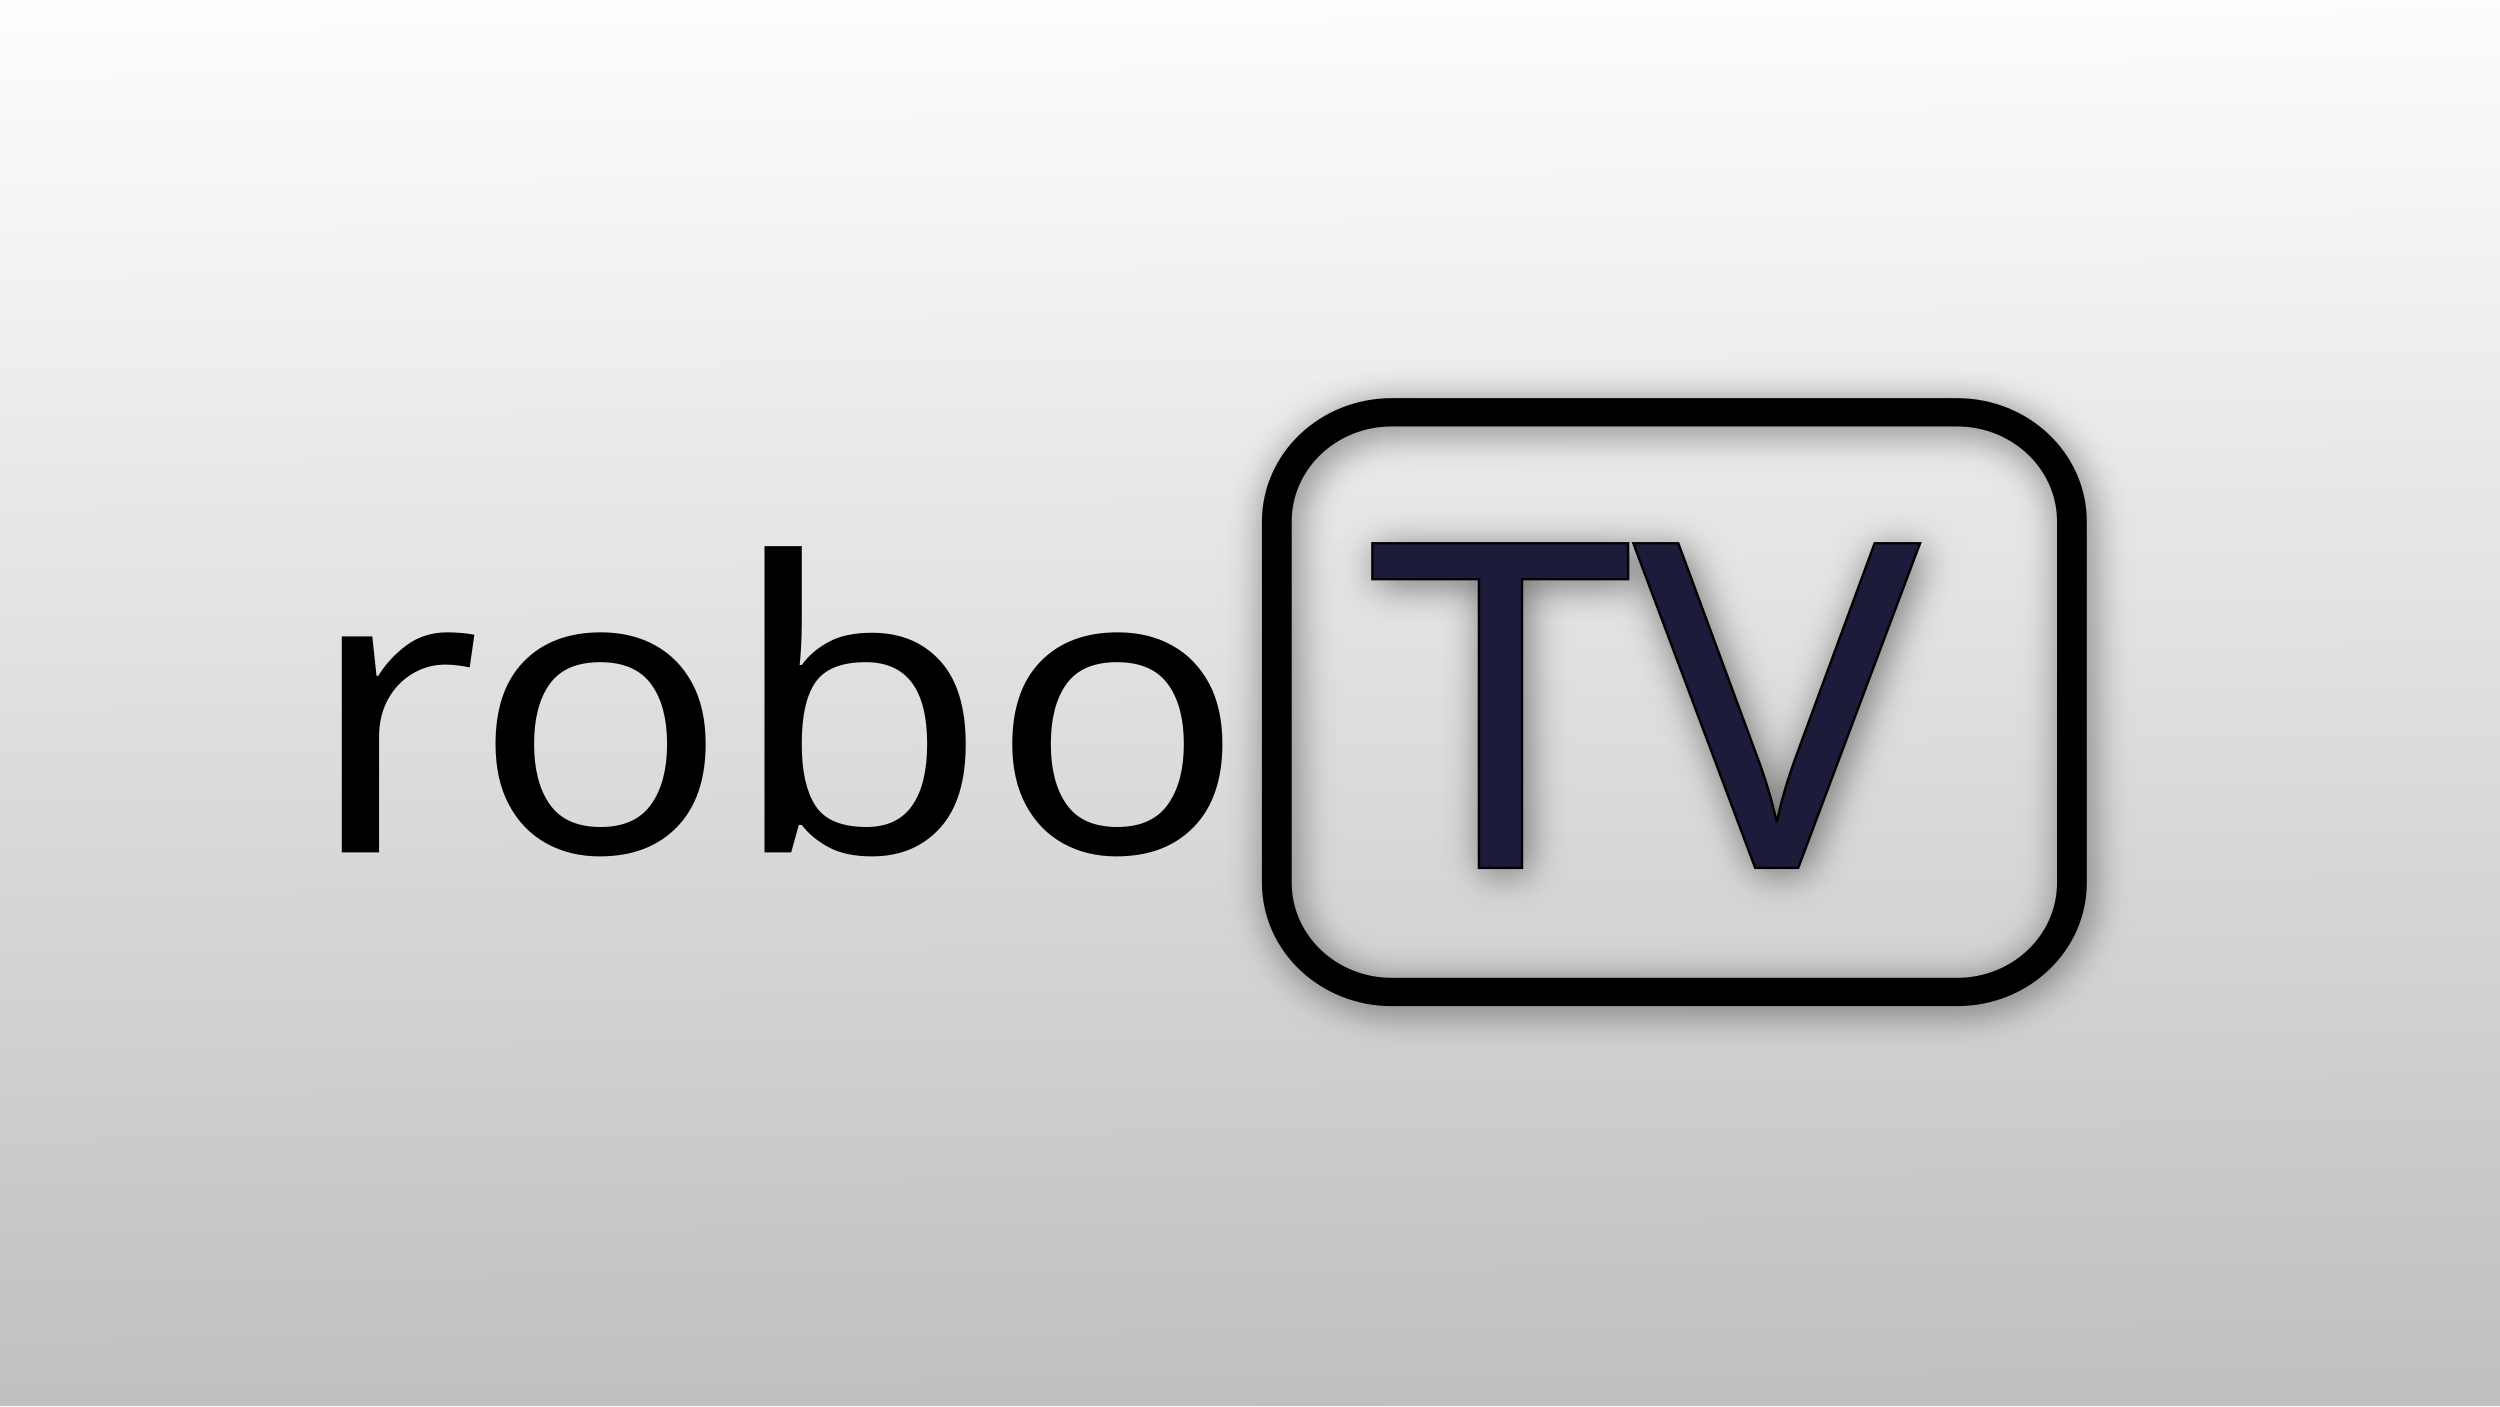
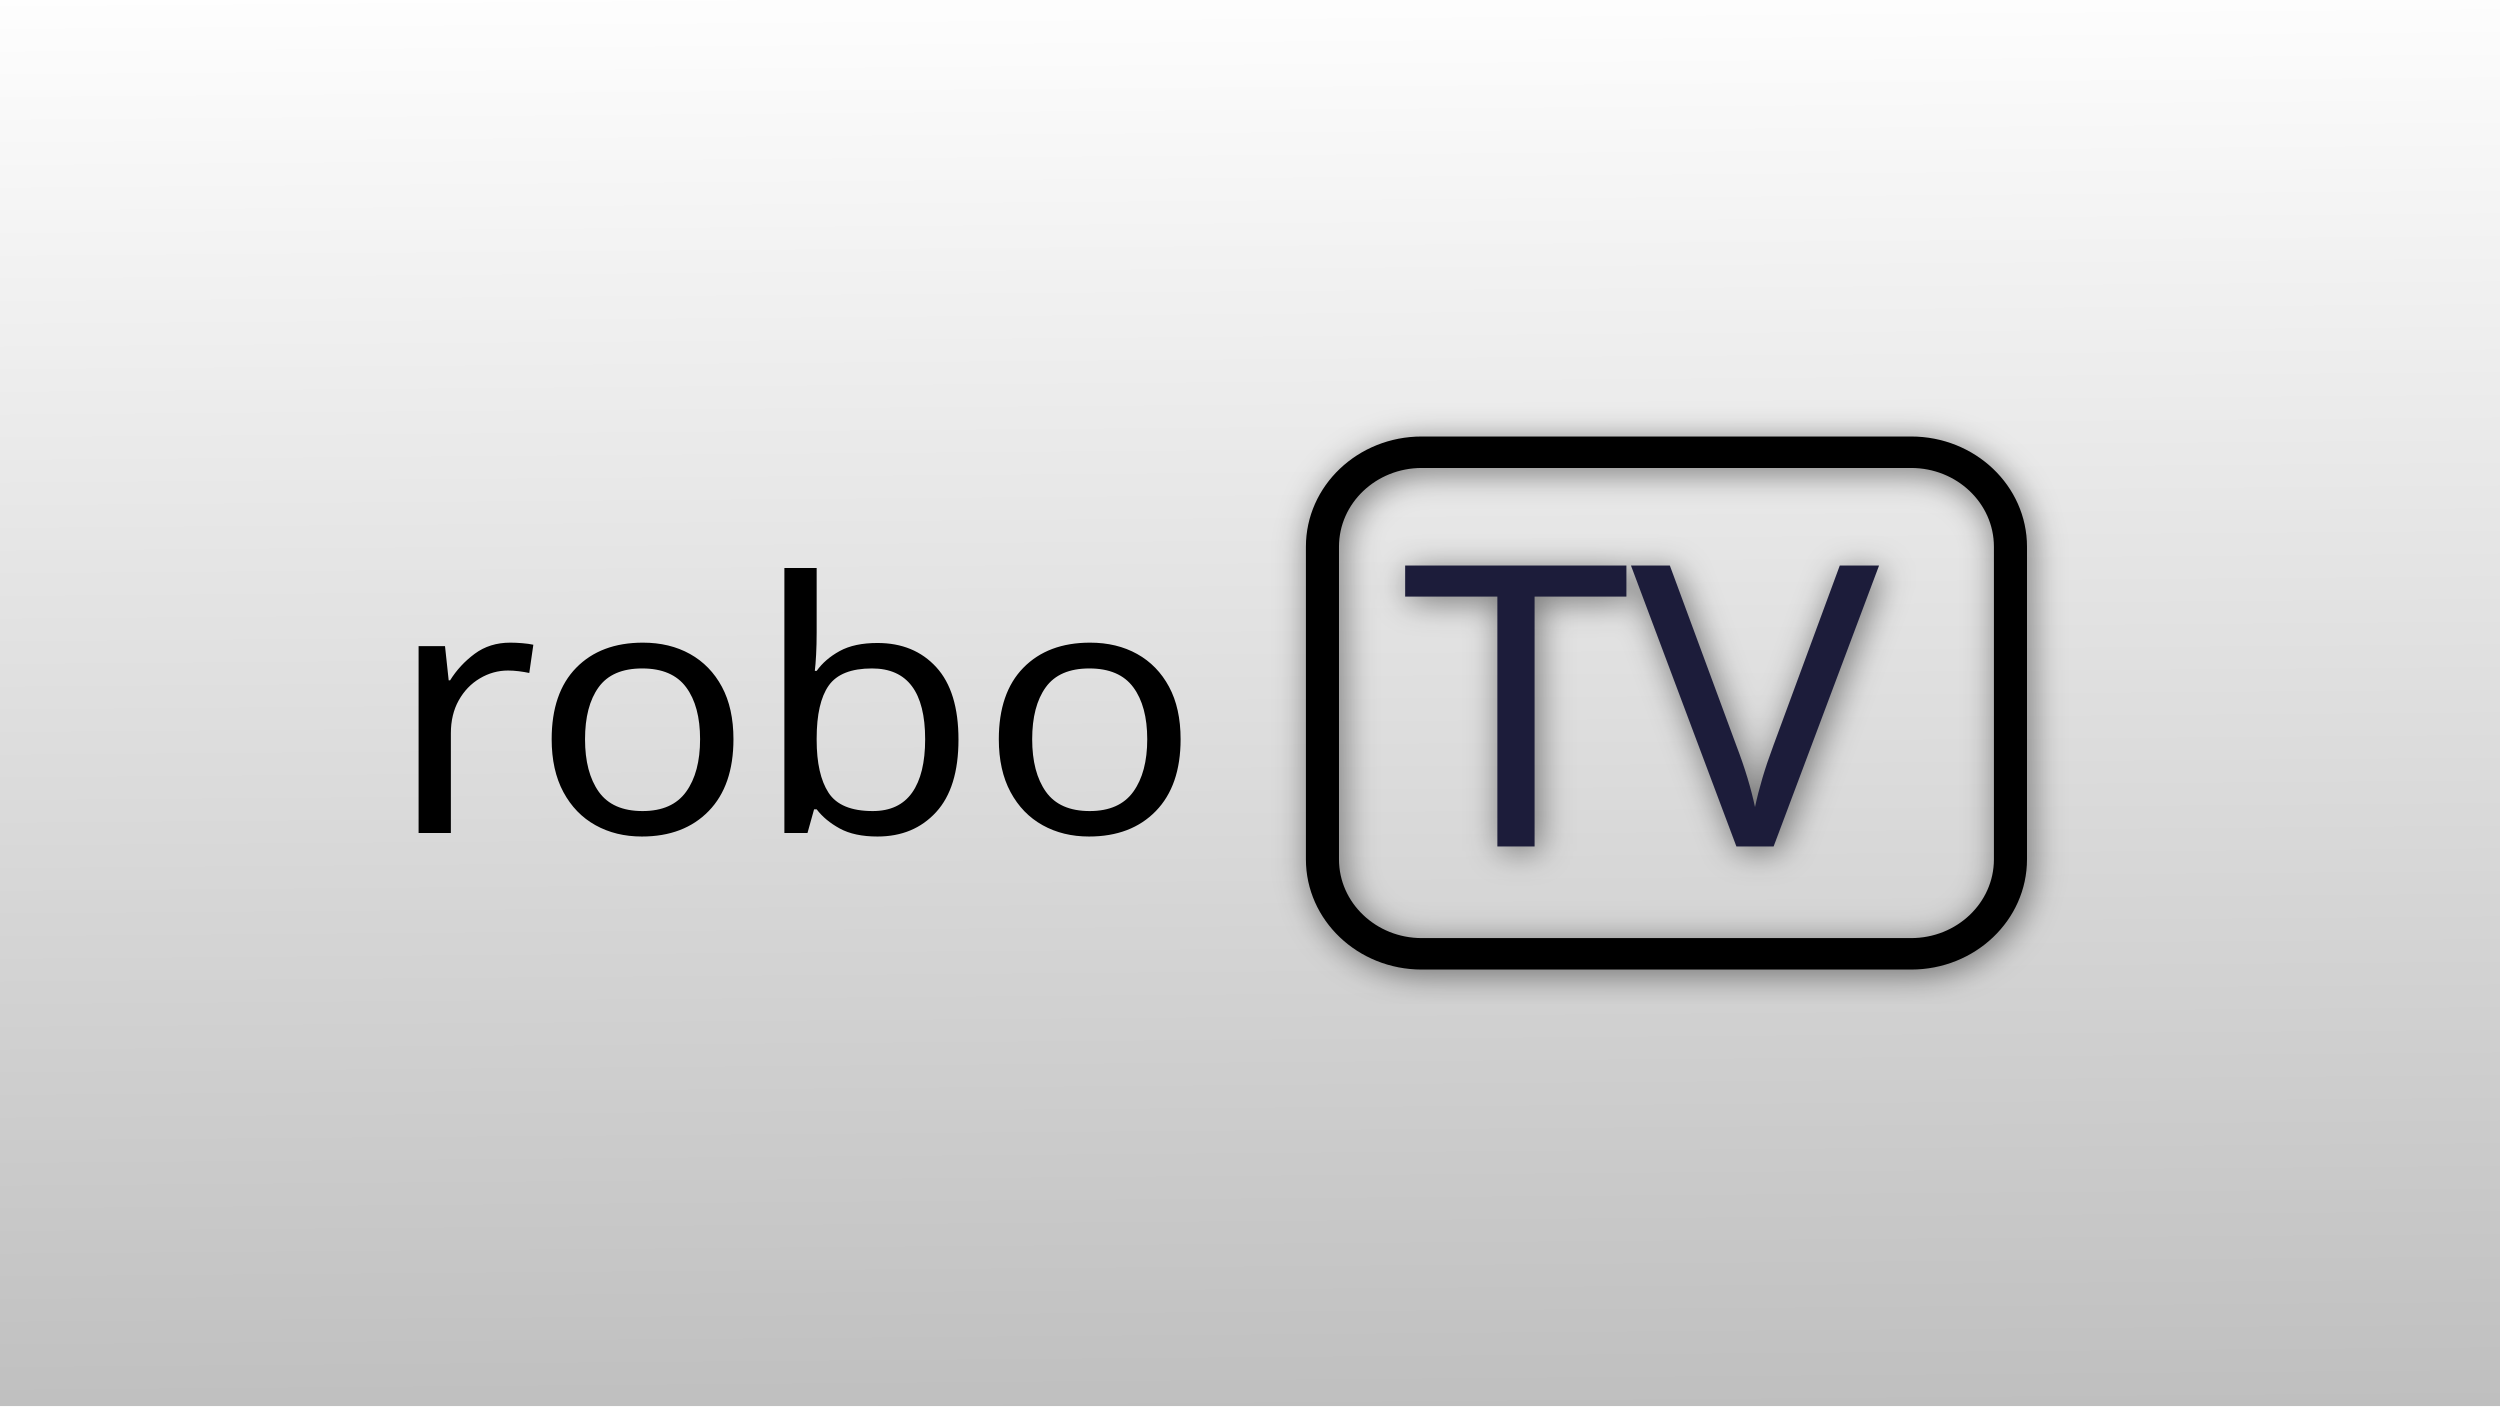
<svg xmlns="http://www.w3.org/2000/svg" xmlns:xlink="http://www.w3.org/1999/xlink" id="svg8" version="1.1" viewBox="0 0 1025.071 576.527" height="576.527mm" width="1025.071mm">
  <defs id="defs2">
    <linearGradient id="linearGradient852">
      <stop id="stop848" offset="0" style="stop-color:#fefefe;stop-opacity:1" />
      <stop id="stop850" offset="1" style="stop-color:#b8b8b8;stop-opacity:1" />
    </linearGradient>
    <linearGradient id="linearGradient4562">
      <stop style="stop-color:#374171;stop-opacity:1" offset="0" id="stop4558" />
      <stop style="stop-color:#393c4b;stop-opacity:0.545" offset="1" id="stop4560" />
    </linearGradient>
    <linearGradient id="linearGradient4544">
      <stop id="stop4540" offset="0" style="stop-color:#23232f;stop-opacity:1" />
      <stop id="stop4542" offset="1" style="stop-color:#3949ab;stop-opacity:1" />
    </linearGradient>
    <linearGradient gradientTransform="matrix(0.9941349,0,0,1.337945,4.511187,-96.37179)" gradientUnits="userSpaceOnUse" y2="272.954" x2="1138.121" y1="-470.906" x1="-4.182" id="linearGradient4546" xlink:href="#linearGradient4544" />
    <radialGradient gradientUnits="userSpaceOnUse" gradientTransform="matrix(0.7038138,-0.7103845,0.8832533,0.8750836,304.6168,521.4946)" r="198.562" fy="-93.214" fx="750.493" cy="-93.214" cx="750.493" id="radialGradient4556" xlink:href="#linearGradient4562" />
    <radialGradient r="198.562" fy="-93.214" fx="750.493" cy="-93.214" cx="750.493" gradientTransform="matrix(0.7038138,-0.7103845,0.8832533,0.8750836,297.9618,521.4946)" gradientUnits="userSpaceOnUse" id="radialGradient4573" xlink:href="#linearGradient4562" />
    <filter id="filter5257" style="color-interpolation-filters:sRGB">
      <feFlood id="feFlood5247" result="flood" flood-color="rgb(0,0,0)" flood-opacity="0.498" />
      <feComposite id="feComposite5249" result="composite1" operator="in" in2="SourceGraphic" in="flood" />
      <feGaussianBlur id="feGaussianBlur5251" result="blur" stdDeviation="9.626" in="composite1" />
      <feOffset id="feOffset5253" result="offset" dy="2.9" dx="2.1" />
      <feComposite id="feComposite5255" result="composite2" operator="over" in2="offset" in="SourceGraphic" />
    </filter>
    <linearGradient xlink:href="#linearGradient852" id="linearGradient846" gradientUnits="userSpaceOnUse" x1="510.602" y1="-737.267" x2="526.86" y2="418.181" gradientTransform="matrix(1,0,0,0.5632571,0,-93.74162)" />
  </defs>
  <g transform="translate(-0.3538957,502.9016)" id="layer1">
    <rect style="fill:url(#linearGradient846);fill-opacity:1;stroke:none;stroke-width:0.229;image-rendering:auto" y="-502.902" x="0.354" height="576.527" width="1025.071" id="rect3721" />
-     <text transform="scale(1.025233,0.9753883)" id="text3715" y="-157.273" x="122.635" style="font-style:normal;font-weight:normal;font-size:169.399px;line-height:1.25;font-family:sans-serif;letter-spacing:0px;word-spacing:0px;fill:#000000;fill-opacity:1;stroke:none;stroke-width:0.882" xml:space="preserve">
-       <tspan style="fill:#000000;fill-opacity:1;stroke-width:0.882" y="-157.273" x="122.635" id="tspan3713">robo</tspan>
+     <text transform="scale(1.025233,0.9753883)" id="text3715" y="-165.407" x="155.304" style="font-style:normal;font-weight:normal;font-size:146.585px;line-height:1.25;font-family:sans-serif;letter-spacing:0px;word-spacing:0px;fill:#000000;fill-opacity:1;stroke:none;stroke-width:0.763" xml:space="preserve">
+       <tspan style="fill:#000000;fill-opacity:1;stroke-width:0.763" y="-165.407" x="155.304" id="tspan3713">robo</tspan>
    </text>
-     <g style="filter:url(#filter5257)" transform="matrix(0.8286531,0,0,0.788366,70.5079,-141.5136)" id="g4567">
-       <rect style="fill:none;fill-opacity:1;stroke:#000000;stroke-width:14.731;stroke-linejoin:round;stroke-miterlimit:4;stroke-dasharray:none;stroke-opacity:1" id="rect4548" width="393.421" height="301.48" x="547.127" y="-243.954" ry="56.795" />
-       <text xml:space="preserve" style="font-style:normal;font-weight:normal;font-size:236.468px;line-height:1.25;font-family:sans-serif;letter-spacing:0px;word-spacing:0px;fill:#1c1c3a;fill-opacity:1;stroke:none;stroke-width:1.232;" x="592.062" y="-7.021" id="text3719">
-         <tspan id="tspan3717" x="592.062" y="-7.021" style="fill:#1c1c3a;fill-opacity:1;stroke:#020202;stroke-width:1.232;stroke-opacity:1;">TV</tspan>
+     <g style="filter:url(#filter5257)" transform="matrix(0.7170506,0,0,0.6821894,150.2772,-151.0488)" id="g4567">
+       <rect style="fill:none;fill-opacity:1;stroke:#000000;stroke-width:18.915;stroke-linejoin:round;stroke-miterlimit:4;stroke-dasharray:none;stroke-opacity:1" id="rect4548" width="393.421" height="301.48" x="547.127" y="-243.954" ry="56.795" />
+       <text xml:space="preserve" style="font-style:normal;font-weight:normal;font-size:236.468px;line-height:1.25;font-family:sans-serif;letter-spacing:0px;word-spacing:0px;fill:#1c1c3a;fill-opacity:1;stroke:none;stroke-width:1.232;stroke-opacity:1" x="592.062" y="-7.021" id="text3719">
+         <tspan id="tspan3717" x="592.062" y="-7.021" style="fill:#1c1c3a;fill-opacity:1;stroke:none;stroke-width:1.232;stroke-opacity:1">TV</tspan>
      </text>
    </g>
  </g>
</svg>
